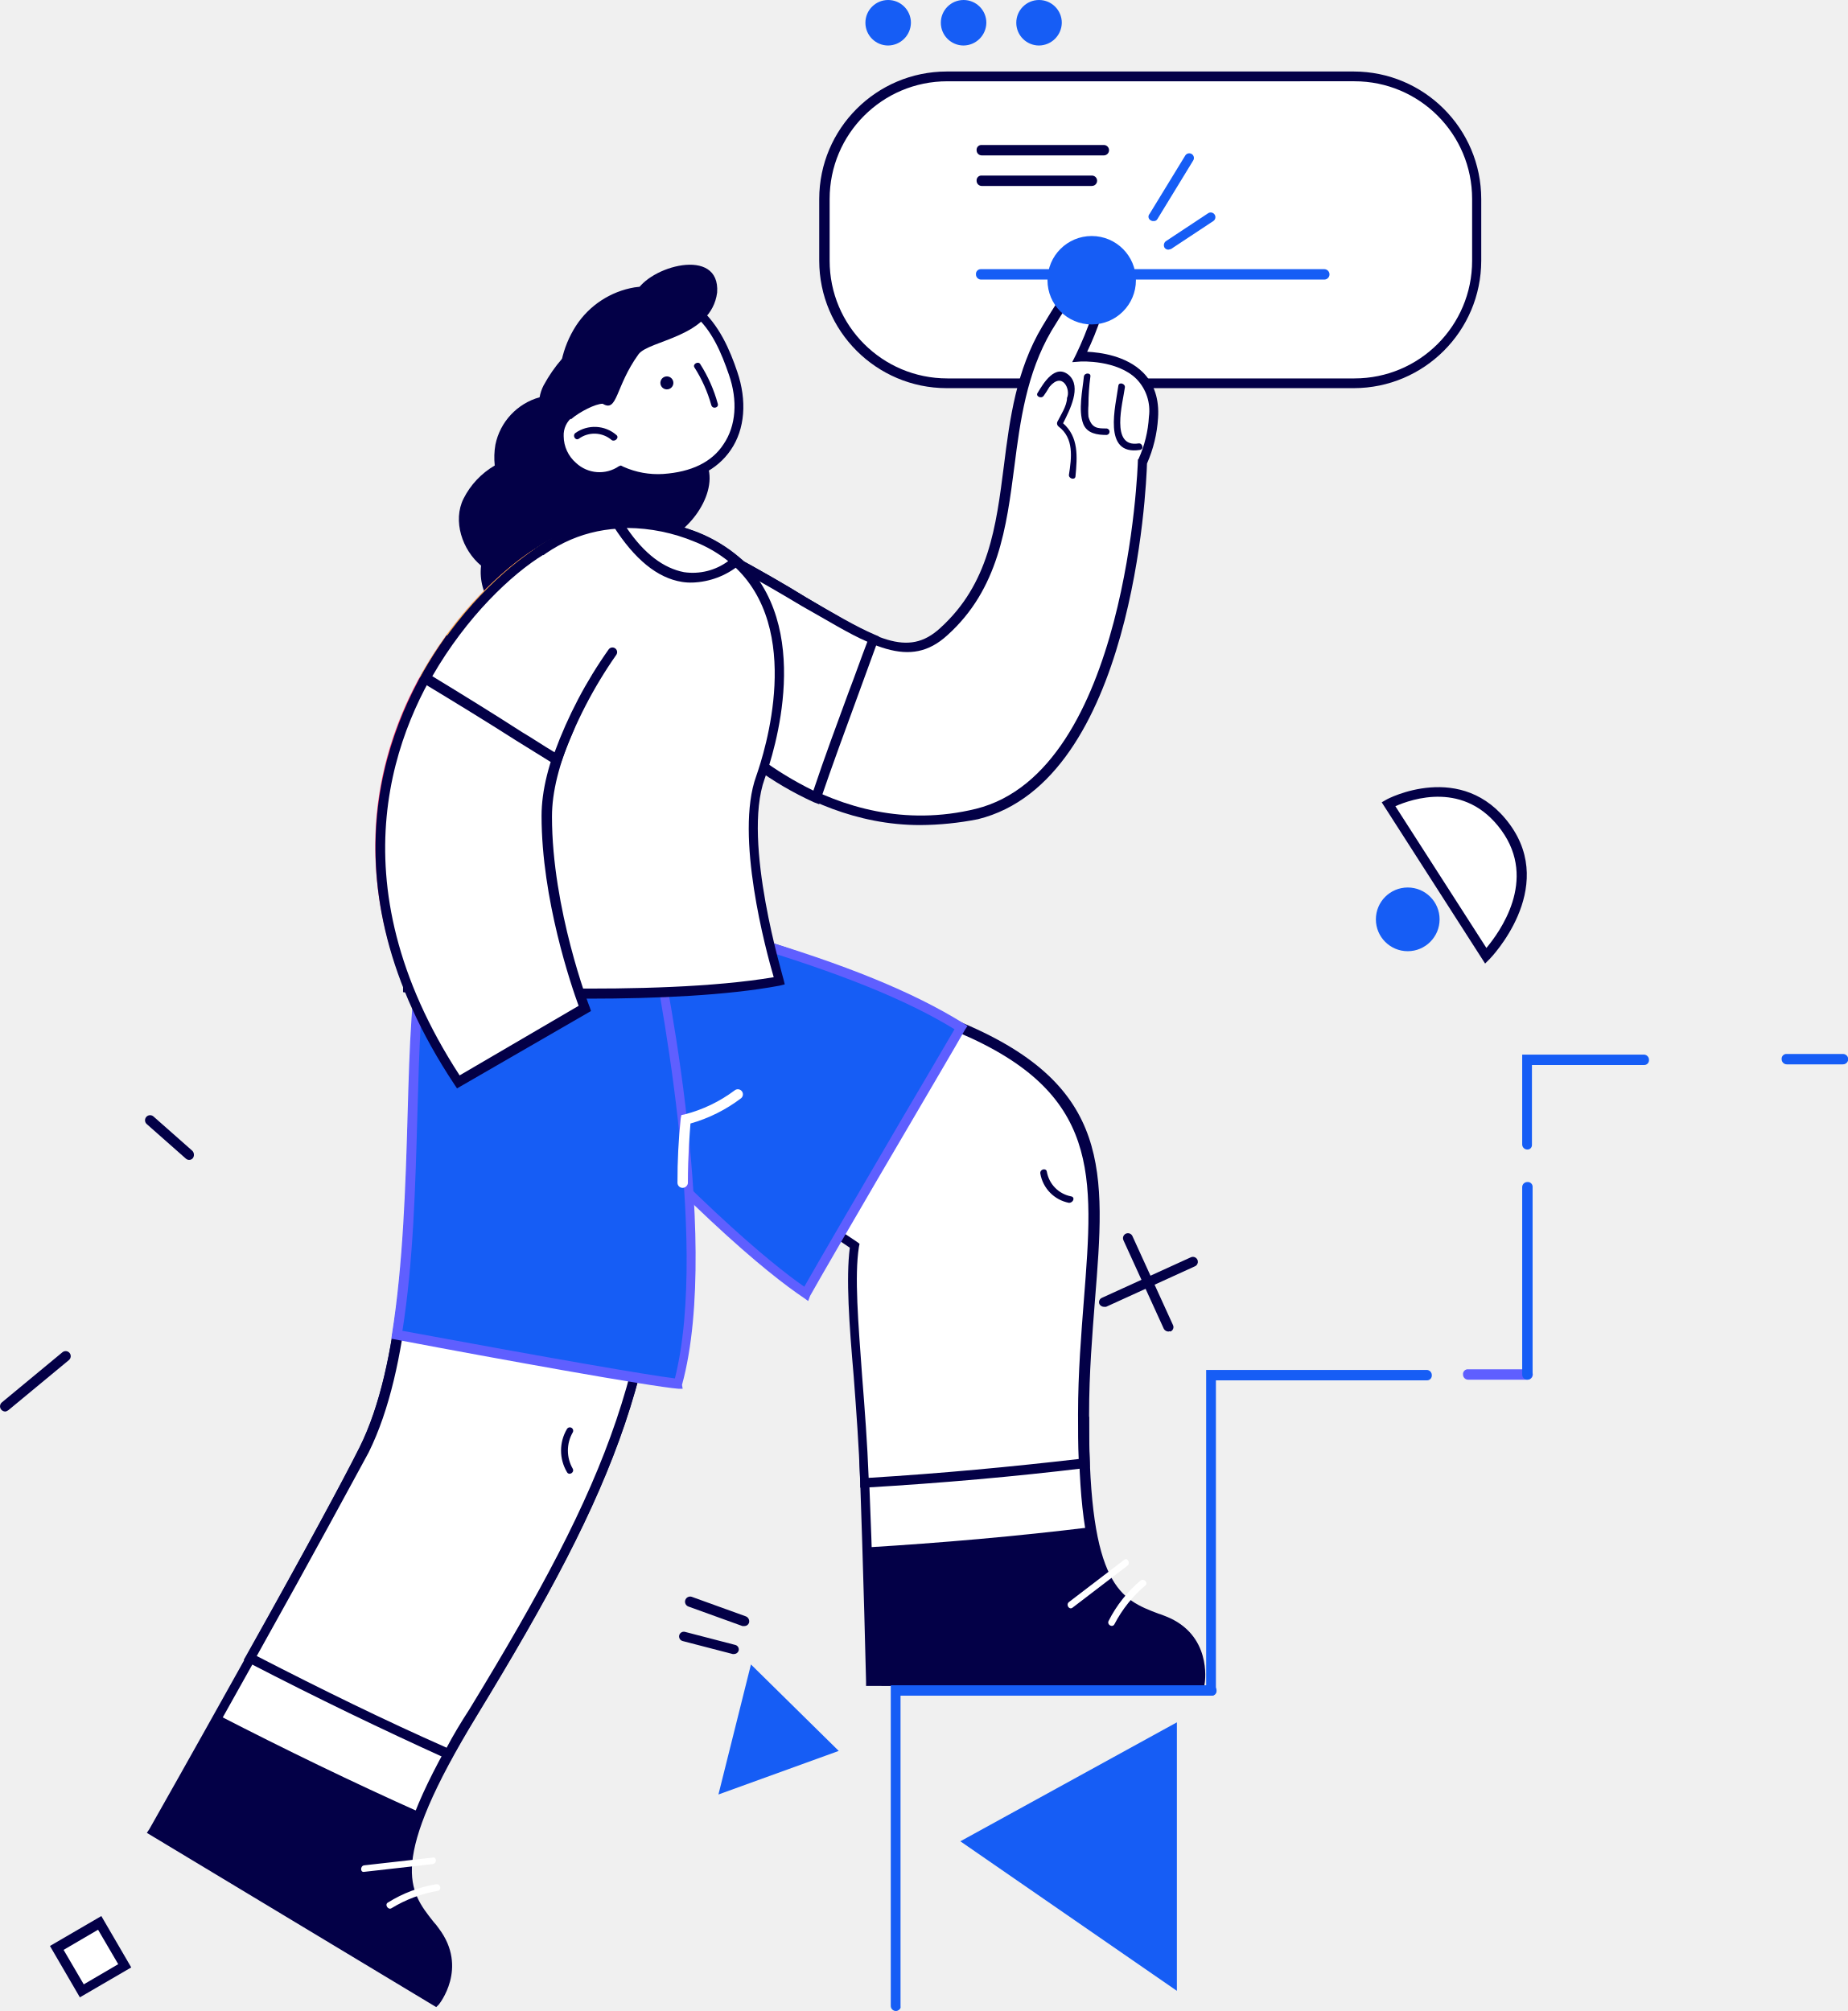
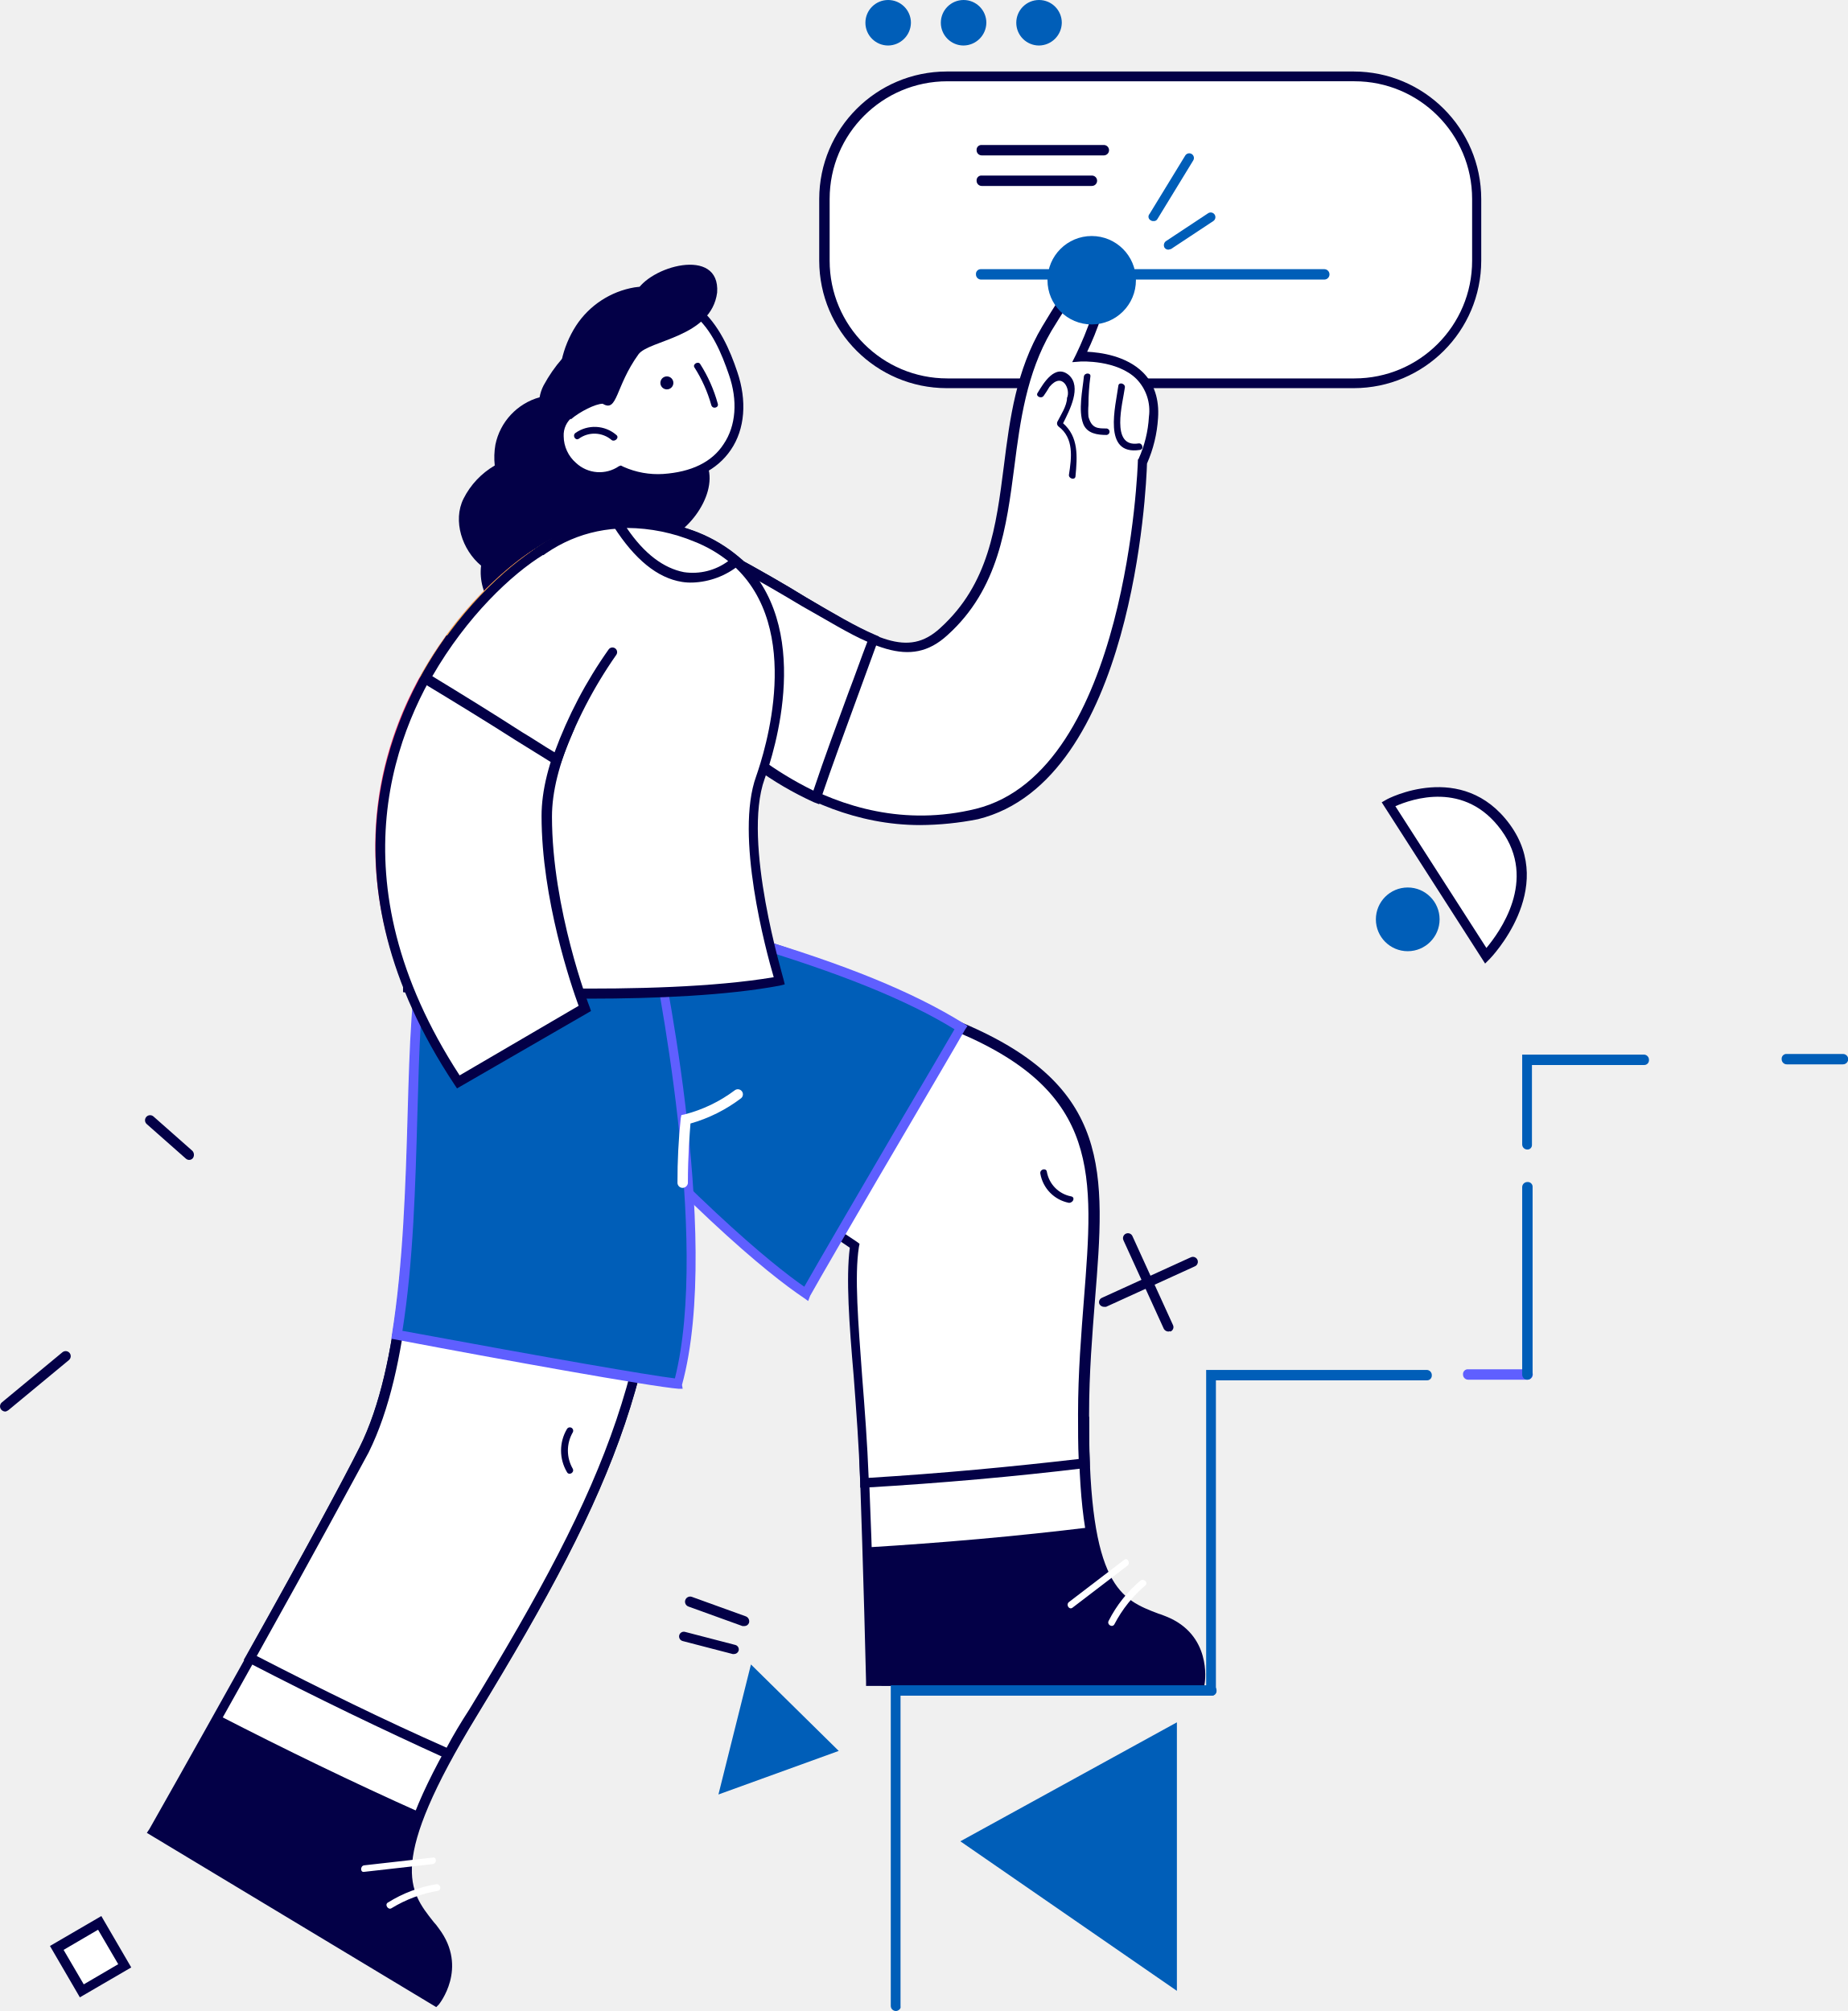
<svg xmlns="http://www.w3.org/2000/svg" width="408.827" height="444.961" viewBox="0 0 408.827 444.961">
  <g id="_96" data-name="96" transform="translate(-116.981 -102.477)">
    <path id="Path_1097" data-name="Path 1097" d="M651.255,917.233c-9.351-3.74-17.7-4.316-17.7-43.878-16.112,3.6-32.224,6.474-48.625,8.632.863,24.456,1.439,48.48,1.439,48.48l72.793.147C659.167,930.467,660.75,920.973,651.255,917.233Z" transform="translate(-276.79 -455.968)" fill="#fff" />
    <path id="Path_1098" data-name="Path 1098" d="M658.719,929.537l-74.807-.143v-1.005c0-.29-.575-24.17-1.438-48.483V878.9l1.007-.144c16.688-2.3,32.944-5.179,48.481-8.632l1.295-.288v1.295c0,36.4,7.049,39.13,15.393,42.295.576.144,1.151.432,1.583.576,10.214,4.028,8.632,14.388,8.632,14.531Zm-72.793-2.3,70.779.143a11.133,11.133,0,0,0-7.481-11.221,10.942,10.942,0,0,0-1.583-.575c-8.919-3.309-16.544-6.33-16.688-42.871-14.962,3.309-30.5,6.042-46.467,8.2C585.35,901.917,585.926,922.489,585.926,927.237Z" transform="translate(-275.334 -453.886)" fill="#030047" />
    <path id="Path_1099" data-name="Path 1099" d="M526.436,720.768c-.144-3.309-.144-6.906-.144-10.79.288-42.871,13.81-68.046-27.046-85.453-11.8-5.035-26.183-13.091-47.33-19.277-22.586-6.617-16.688-4.316-16.688-4.316l-31.649,22.874c66.464,45.316,61.572,41.863,72.218,49.056-1.726,10.646,1.583,31.505,2.3,52.365C494.067,724.077,510.323,722.782,526.436,720.768Z" transform="translate(-169.52 -294.603)" fill="#fff" />
    <path id="Path_1100" data-name="Path 1100" d="M473.887,724.465v-1.151c-.288-8.056-.863-15.825-1.439-23.45-1.007-11.653-1.726-21.723-.863-28.484-6.761-4.6-7.193-4.892-27.19-18.414l-45.748-31.218,31.793-22.874V598.3c.431-1.294.431-1.438,18.7,4.028,15.681,4.6,27.765,10.214,37.548,14.817,3.6,1.726,6.905,3.165,10.07,4.6,32.8,13.954,31.362,32.8,29.06,61.285-.576,7.481-1.295,15.968-1.295,25.176,0,3.884,0,7.481.144,10.789V720l-1.007.144c-15.537,1.87-31.505,3.309-48.625,4.316ZM402.245,621.892,445.4,651.239c20.428,13.955,20.428,13.955,27.765,18.846l.576.432-.144.719c-1.007,6.474-.144,16.688.719,28.628.576,7.337,1.151,14.818,1.439,22.442,16.4-1.007,31.505-2.445,46.467-4.172-.144-3.021-.144-6.33-.144-9.926,0-9.207.719-17.839,1.295-25.319,2.158-27.621,3.74-45.748-27.765-59.127-3.165-1.3-6.474-2.877-10.07-4.6-9.639-4.46-21.723-10.07-37.26-14.674-9.926-2.877-14.1-4.028-15.824-4.46Z" transform="translate(-166.603 -292.833)" fill="#030047" />
-     <path id="Path_1101" data-name="Path 1101" d="M464.65,683.159c1.582-2.878,27.046-46.467,34.239-58.983-10.933-6.905-26.183-13.091-47.33-19.277-22.586-6.618-16.688-4.316-16.688-4.316l-31.65,22.874C439.618,664.313,458.032,678.7,464.65,683.159Z" transform="translate(-169.308 -294.396)" fill="#165df5" />
+     <path id="Path_1101" data-name="Path 1101" d="M464.65,683.159c1.582-2.878,27.046-46.467,34.239-58.983-10.933-6.905-26.183-13.091-47.33-19.277-22.586-6.618-16.688-4.316-16.688-4.316l-31.65,22.874C439.618,664.313,458.032,678.7,464.65,683.159Z" transform="translate(-169.308 -294.396)" fill="#005EB8" />
    <path id="Path_1102" data-name="Path 1102" d="M462.585,683.177l-1.007-.719c-7.912-5.323-26.327-20.14-61.716-59.99L399,621.6l31.649-22.73V598.3c.432-1.294.432-1.438,18.7,4.028,21.435,6.33,36.541,12.516,47.618,19.421l.863.575-.576.863c-2.445,4.316-7.049,12.085-12.084,20.716-9.495,16.112-21.148,36.253-22.155,38.123Zm-60.421-61.141c34.239,38.411,52.509,53.084,59.558,57.976,2.59-4.6,12.66-21.867,21.579-37.116,4.747-8.056,9.063-15.393,11.653-19.853-10.79-6.617-25.607-12.516-46.18-18.7-9.926-2.877-14.1-4.028-15.824-4.46Z" transform="translate(-166.811 -292.833)" fill="#5f5fff" />
    <path id="Path_1103" data-name="Path 1103" d="M635.832,929.7c-16.4,2.014-32.944,3.453-49.488,4.46.576,16.544.863,29.49.863,29.49L660,963.8a12.5,12.5,0,0,0-8.056-13.381C645.039,947.686,638.565,946.679,635.832,929.7Z" transform="translate(-277.624 -489.297)" fill="#030047" />
    <path id="Path_1104" data-name="Path 1104" d="M707.669,947.105l-12.228,9.351c-.719.576,0,1.726.719,1.3l12.228-9.351C709.108,947.825,708.388,946.53,707.669,947.105Z" transform="translate(-341.978 -499.505)" fill="#fff" />
    <path id="Path_1105" data-name="Path 1105" d="M724.277,958.33a28.5,28.5,0,0,0-7.049,8.919c-.431.863.863,1.582,1.294.719a28.6,28.6,0,0,1,6.905-8.632C726,958.761,725,957.755,724.277,958.33Z" transform="translate(-354.989 -506.128)" fill="#fff" />
    <path id="Path_1106" data-name="Path 1106" d="M260.45,610.1c-5.755,21.867,1.007,80.993-13.955,111.06-8.632,17.264-46.467,84.445-46.467,84.445l62.292,37.55a12.517,12.517,0,0,0,0-15.54c-6.186-8.2-13.091-12.946,8.488-48.478,30.355-49.921,41.719-75.672,41.719-128.469,0-23.449-2.014-44.6-2.014-44.6Z" transform="translate(-49.121 -297.87)" fill="#fff" />
    <path id="Path_1107" data-name="Path 1107" d="M260.525,842.989l-64.018-38.555.576-.862c.431-.719,37.979-67.184,46.467-84.3,9.207-18.414,10.071-49.056,10.79-73.513.432-15.537.863-28.916,3.021-37.26l.144-.719h.719l51.07-4.172.144,1.007c0,.144,2.014,21.435,2.014,44.74,0,51.646-10.5,77.541-41.864,129.043-20,32.8-15.1,38.841-9.638,45.749a12.341,12.341,0,0,1,1.151,1.438c6.617,8.775,0,16.831,0,16.831Zm-61.141-39.417,60.566,36.541a11.063,11.063,0,0,0-.576-13.379,12.731,12.731,0,0,1-1.151-1.442c-6.042-7.623-11.221-14.241,9.495-48.192,31.218-51.214,41.576-76.821,41.576-127.892,0-20.284-1.582-38.986-2.014-43.446l-48.193,4.028c-2.014,8.2-2.3,21.148-2.733,36.109-.719,26.039-1.583,55.53-10.934,74.375C237.507,736.1,203.988,795.516,199.384,803.572Z" transform="translate(-47.039 -296.413)" fill="#030047" />
    <path id="Path_1108" data-name="Path 1108" d="M296.376,788.488c1.583-2.876,3.309-6.042,5.467-9.351,30.355-49.918,41.72-75.669,41.72-128.466,0-23.449-2.014-44.6-2.014-44.6l-50.064,4.172c-5.754,21.867,1.007,80.993-13.955,111.06-4.172,8.2-14.817,27.909-25.031,46.037C266.885,774.68,281.559,781.87,296.376,788.488Z" transform="translate(-80.157 -297.873)" fill="#fff" />
    <path id="Path_1109" data-name="Path 1109" d="M294.726,788.258l-.863-.429c-14.242-6.475-28.628-13.383-43.877-21.291l-1.007-.576.575-1.008c13.235-23.593,21.579-39.13,25.032-46.035,9.207-18.414,10.07-49.057,10.79-73.513.431-15.537.863-28.916,3.021-37.26l.144-.719h.719l51.07-4.172.144,1.007c0,.144,2.014,21.435,2.014,44.741,0,51.646-10.5,77.541-41.863,129.043-2.014,3.309-3.884,6.475-5.467,9.351ZM251.856,765.1c14.53,7.482,28.34,14.243,42.007,20.285,1.439-2.733,3.165-5.613,5.035-8.489,31.218-51.214,41.576-76.821,41.576-127.891,0-20.284-1.583-38.986-2.014-43.446l-48.193,4.028c-2.014,8.2-2.3,21.147-2.733,36.109-.719,26.039-1.582,55.53-10.933,74.376C273,726.686,264.8,741.935,251.856,765.1Z" transform="translate(-78.075 -296.205)" fill="#030047" />
-     <path id="Path_1110" data-name="Path 1110" d="M394.379,706.278c9.063-33.376-5.754-100.559-5.754-100.559l-50.064,4.172c-4.315,16.688-1.582,54.955-6.474,85.6C332.951,695.632,387.043,705.7,394.379,706.278Z" transform="translate(-127.234 -297.663)" fill="#165df5" />
+     <path id="Path_1110" data-name="Path 1110" d="M394.379,706.278c9.063-33.376-5.754-100.559-5.754-100.559l-50.064,4.172c-4.315,16.688-1.582,54.955-6.474,85.6C332.951,695.632,387.043,705.7,394.379,706.278Z" transform="translate(-127.234 -297.663)" fill="#005EB8" />
    <path id="Path_1111" data-name="Path 1111" d="M393.367,705.97H392.5c-5.9-.431-40.856-6.761-61.284-10.646l-2.3-.431.144-1.007c2.445-15.393,3.021-32.944,3.452-48.481s.863-28.916,3.021-37.26l.144-.719h.719l50.926-4.172.144.863c.575,2.733,14.817,67.9,5.754,100.99Zm-62-12.8h.144c32.657,6.042,54.236,9.782,60.134,10.5,7.769-30.786-4.172-90.057-5.9-98.257L337.4,609.44c-2.014,8.2-2.3,21.147-2.733,36.109C334.24,660.654,333.808,677.774,331.363,693.167Z" transform="translate(-125.358 -296.205)" fill="#5f5fff" />
    <path id="Path_1112" data-name="Path 1112" d="M258.95,1053.058c-15.105-6.761-29.923-13.955-44.741-21.578-8.056,14.531-14.53,25.753-14.53,25.753l62.291,37.546a12.511,12.511,0,0,0,0-15.535C257.511,1073.2,252.62,1068.883,258.95,1053.058Z" transform="translate(-48.915 -549.497)" fill="#030047" />
    <path id="Path_1113" data-name="Path 1113" d="M328.437,1108.585l-15.249,1.724c-.863.147-.863,1.585,0,1.442l15.249-1.728C329.3,1109.88,329.3,1108.442,328.437,1108.585Z" transform="translate(-115.671 -595.098)" fill="#fff" />
    <path id="Path_1114" data-name="Path 1114" d="M337.284,1123.024a29.113,29.113,0,0,0-10.646,4.028c-.863.433,0,1.728.719,1.3a29.1,29.1,0,0,1,10.358-3.885C338.578,1124.176,338.146,1122.881,337.284,1123.024Z" transform="translate(-123.796 -603.638)" fill="#fff" />
    <path id="Path_1115" data-name="Path 1115" d="M485.02,714.34a1.135,1.135,0,0,1-1.151-1.151,133.579,133.579,0,0,1,.719-14.242l.144-.719.719-.144a31.556,31.556,0,0,0,11.077-5.323,1.124,1.124,0,0,1,1.439,1.726,33.629,33.629,0,0,1-11.221,5.611c-.144,1.87-.575,6.905-.575,13.235A1.221,1.221,0,0,1,485.02,714.34Z" transform="translate(-217.011 -349.029)" fill="#fff" />
    <path id="Path_1116" data-name="Path 1116" d="M687.118,741.8a6.743,6.743,0,0,1-5.323-5.467c-.144-.863-1.582-.575-1.438.432a7.964,7.964,0,0,0,6.33,6.474C687.694,743.239,688.126,741.944,687.118,741.8Z" transform="translate(-333.226 -374.618)" fill="#030047" />
    <path id="Path_1117" data-name="Path 1117" d="M423.421,876.683a.741.741,0,1,0-1.3-.719,9.353,9.353,0,0,0,0,9.495c.432.863,1.726.144,1.3-.719A8.056,8.056,0,0,1,423.421,876.683Z" transform="translate(-179.725 -457.28)" fill="#030047" />
-     <path id="Path_1118" data-name="Path 1118" d="M600.529,1087.353a1.132,1.132,0,0,1-1.151-1.148V1015.28H670.3a1.136,1.136,0,0,1,1.151,1.152,1.06,1.06,0,0,1-1.151,1.152H601.536v68.764C601.68,1086.777,601.1,1087.353,600.529,1087.353Z" transform="translate(-285.333 -539.915)" fill="#165df5" />
-     <path id="Path_1119" data-name="Path 1119" d="M771.327,916.56a1.136,1.136,0,0,1-1.151-1.152V844.484h48.769a1.135,1.135,0,0,1,1.151,1.151,1.059,1.059,0,0,1-1.151,1.151H772.334v68.765C772.478,915.984,772.046,916.56,771.327,916.56Z" transform="translate(-386.359 -438.891)" fill="#165df5" />
+     <path id="Path_1118" data-name="Path 1118" d="M600.529,1087.353a1.132,1.132,0,0,1-1.151-1.148V1015.28H670.3a1.136,1.136,0,0,1,1.151,1.152,1.06,1.06,0,0,1-1.151,1.152H601.536v68.764C601.68,1086.777,601.1,1087.353,600.529,1087.353Z" transform="translate(-285.333 -539.915)" fill="#005EB8" />
+     <path id="Path_1119" data-name="Path 1119" d="M771.327,916.56a1.136,1.136,0,0,1-1.151-1.152V844.484h48.769a1.135,1.135,0,0,1,1.151,1.151,1.059,1.059,0,0,1-1.151,1.151H772.334v68.765C772.478,915.984,772.046,916.56,771.327,916.56Z" transform="translate(-386.359 -438.891)" fill="#005EB8" />
    <path id="Path_1120" data-name="Path 1120" d="M923.521,846.435H910.43a1.134,1.134,0,0,1-1.151-1.151,1.059,1.059,0,0,1,1.151-1.151h13.091a1.151,1.151,0,1,1,0,2.3Z" transform="translate(-468.637 -438.683)" fill="#5f5fff" />
-     <path id="Path_1121" data-name="Path 1121" d="M942.475,786.443a1.135,1.135,0,0,1-1.151-1.151V743.86a1.135,1.135,0,0,1,1.151-1.151,1.058,1.058,0,0,1,1.151,1.151v41.432C943.482,786.011,943.05,786.443,942.475,786.443Z" transform="translate(-487.591 -378.692)" fill="#165df5" />
-     <path id="Path_1122" data-name="Path 1122" d="M942.475,694.692a1.135,1.135,0,0,1-1.151-1.151V673.688h26.9a1.132,1.132,0,0,1,1.148,1.151,1.057,1.057,0,0,1-1.148,1.151H943.482v17.695A.983.983,0,0,1,942.475,694.692Z" transform="translate(-487.591 -337.866)" fill="#165df5" />
-     <path id="Path_1123" data-name="Path 1123" d="M1095.362,675.638h-12.374a1.135,1.135,0,0,1-1.148-1.151,1.057,1.057,0,0,1,1.148-1.151h12.374a1.151,1.151,0,1,1,0,2.3Z" transform="translate(-570.706 -337.658)" fill="#165df5" />
+     <path id="Path_1121" data-name="Path 1121" d="M942.475,786.443a1.135,1.135,0,0,1-1.151-1.151V743.86a1.135,1.135,0,0,1,1.151-1.151,1.058,1.058,0,0,1,1.151,1.151v41.432C943.482,786.011,943.05,786.443,942.475,786.443Z" transform="translate(-487.591 -378.692)" fill="#005EB8" />
+     <path id="Path_1122" data-name="Path 1122" d="M942.475,694.692a1.135,1.135,0,0,1-1.151-1.151V673.688h26.9a1.132,1.132,0,0,1,1.148,1.151,1.057,1.057,0,0,1-1.148,1.151H943.482v17.695A.983.983,0,0,1,942.475,694.692Z" transform="translate(-487.591 -337.866)" fill="#005EB8" />
+     <path id="Path_1123" data-name="Path 1123" d="M1095.362,675.638h-12.374a1.135,1.135,0,0,1-1.148-1.151,1.057,1.057,0,0,1,1.148-1.151h12.374a1.151,1.151,0,1,1,0,2.3Z" transform="translate(-570.706 -337.658)" fill="#005EB8" />
    <path id="Path_1124" data-name="Path 1124" d="M868.77,534.325l21.579,33.52s14.386-14.674,4.316-28.341S868.77,534.325,868.77,534.325Z" transform="translate(-444.676 -253.894)" fill="#fff" />
    <path id="Path_1125" data-name="Path 1125" d="M888.124,567.858,865.25,532.181l1.007-.576c.144-.144,16.831-8.919,27.333,5.467s-4.316,29.635-4.46,29.779Zm-19.853-34.814,20.14,31.361c2.877-3.452,11.365-14.961,3.309-26.039S871.868,531.462,868.271,533.044Z" transform="translate(-442.594 -252.181)" fill="#030047" />
-     <path id="Path_1126" data-name="Path 1126" d="M870.59,597.372a6.042,6.042,0,1,0-6.042-6.042A6.042,6.042,0,0,0,870.59,597.372Z" transform="translate(-442.179 -285.578)" fill="#165df5" />
-     <path id="Path_1127" data-name="Path 1127" d="M869.137,597.272a7.049,7.049,0,1,1,7.049-7.049A7.06,7.06,0,0,1,869.137,597.272Zm0-12.084a4.891,4.891,0,1,0,4.891,4.891A4.851,4.851,0,0,0,869.137,585.188Z" transform="translate(-440.724 -284.328)" fill="#165df5" />
+     <path id="Path_1126" data-name="Path 1126" d="M870.59,597.372a6.042,6.042,0,1,0-6.042-6.042A6.042,6.042,0,0,0,870.59,597.372Z" transform="translate(-442.179 -285.578)" fill="#005EB8" />
+     <path id="Path_1127" data-name="Path 1127" d="M869.137,597.272a7.049,7.049,0,1,1,7.049-7.049A7.06,7.06,0,0,1,869.137,597.272Zm0-12.084a4.891,4.891,0,1,0,4.891,4.891A4.851,4.851,0,0,0,869.137,585.188Z" transform="translate(-440.724 -284.328)" fill="#005EB8" />
    <path id="Path_1128" data-name="Path 1128" d="M735.211,792.288a1.21,1.21,0,0,1-1.007-.576l-8.919-19.565a1.1,1.1,0,1,1,2.014-.863l8.919,19.565a1.051,1.051,0,0,1-.576,1.439C735.5,792.144,735.355,792.288,735.211,792.288Z" transform="translate(-359.739 -395.186)" fill="#030047" />
    <path id="Path_1129" data-name="Path 1129" d="M713.257,794.318a1.211,1.211,0,0,1-1.007-.576,1.051,1.051,0,0,1,.576-1.438l19.565-8.919a1.1,1.1,0,1,1,.863,2.014l-19.565,8.919Z" transform="translate(-352.029 -402.684)" fill="#030047" />
-     <path id="Path_1130" data-name="Path 1130" d="M516.111,1008.94l-6.186,25.029,23.018-8.489Z" transform="translate(-232.423 -536.165)" fill="#165df5" />
-     <path id="Path_1131" data-name="Path 1131" d="M506.051,1032.781l7.193-28.771,19.421,19.131Zm8.344-24.6-5.323,21.149,19.565-7.194Z" transform="translate(-230.131 -533.249)" fill="#165df5" />
+     <path id="Path_1130" data-name="Path 1130" d="M516.111,1008.94l-6.186,25.029,23.018-8.489Z" transform="translate(-232.423 -536.165)" fill="#005EB8" />
+     <path id="Path_1131" data-name="Path 1131" d="M506.051,1032.781l7.193-28.771,19.421,19.131Zm8.344-24.6-5.323,21.149,19.565-7.194Z" transform="translate(-230.131 -533.249)" fill="#005EB8" />
    <path id="Path_1132" data-name="Path 1132" d="M205.355,716.484a1.1,1.1,0,0,1-.719-.287L196,708.571a1.124,1.124,0,0,1,1.439-1.727l8.632,7.625a1.29,1.29,0,0,1,.144,1.583A1.026,1.026,0,0,1,205.355,716.484Z" transform="translate(-46.537 -357.36)" fill="#030047" />
    <path id="Path_1133" data-name="Path 1133" d="M118.105,847.682a1.245,1.245,0,0,1-.863-.432,1.139,1.139,0,0,1,.144-1.583l13.379-11.077a1.124,1.124,0,1,1,1.439,1.726l-13.379,11.077C118.537,847.538,118.393,847.682,118.105,847.682Z" transform="translate(0 -432.885)" fill="#030047" />
    <path id="Path_1134" data-name="Path 1134" d="M501.129,973.8H500.7l-11.94-4.316a1.137,1.137,0,1,1,.719-2.158l11.941,4.316a1.187,1.187,0,0,1,.719,1.438A1.081,1.081,0,0,1,501.129,973.8Z" transform="translate(-219.455 -511.53)" fill="#030047" />
    <path id="Path_1135" data-name="Path 1135" d="M496.949,991.235h-.288l-11.077-2.877a1.048,1.048,0,1,1,.576-2.014l11.077,2.878a1.029,1.029,0,0,1,.719,1.294A1.082,1.082,0,0,1,496.949,991.235Z" transform="translate(-217.578 -522.778)" fill="#030047" />
-     <path id="Path_1136" data-name="Path 1136" d="M641.986,1064.313l44.741-24.743v55.676Z" transform="translate(-310.536 -554.282)" fill="#165df5" />
-     <path id="Path_1137" data-name="Path 1137" d="M684.961,1094.764l-47.906-33.089,47.906-26.324Zm-43.878-32.942,41.576,28.771V1038.8Z" transform="translate(-307.619 -551.786)" fill="#165df5" />
+     <path id="Path_1136" data-name="Path 1136" d="M641.986,1064.313l44.741-24.743v55.676Z" transform="translate(-310.536 -554.282)" fill="#005EB8" />
+     <path id="Path_1137" data-name="Path 1137" d="M684.961,1094.764l-47.906-33.089,47.906-26.324Zm-43.878-32.942,41.576,28.771V1038.8Z" transform="translate(-307.619 -551.786)" fill="#005EB8" />
    <path id="Path_1138" data-name="Path 1138" d="M157.107,1144.26l-9.468,5.466,5.467,9.469,9.468-5.466Z" transform="translate(-18.134 -616.206)" fill="#fff" />
    <path id="Path_1139" data-name="Path 1139" d="M150.652,1158.273l-6.618-11.365,11.365-6.618,6.617,11.365Zm-3.6-10.5,4.46,7.627,7.624-4.461-4.46-7.627Z" transform="translate(-16.001 -613.858)" fill="#030047" />
    <path id="Path_1140" data-name="Path 1140" d="M680.348,211.724H590.292a27.168,27.168,0,0,1-27.189-27.19V170.868a27.168,27.168,0,0,1,27.189-27.19h90.057a27.168,27.168,0,0,1,27.19,27.19v13.667A27.26,27.26,0,0,1,680.348,211.724Z" transform="translate(-263.876 -24.37)" fill="#fff" />
    <path id="Path_1141" data-name="Path 1141" d="M678.893,211.275H588.836a28.243,28.243,0,0,1-28.2-28.2V169.411a28.243,28.243,0,0,1,28.2-28.2h90.057a28.242,28.242,0,0,1,28.2,28.2v13.667A28.242,28.242,0,0,1,678.893,211.275Zm-89.913-67.9a26.032,26.032,0,0,0-26.039,26.039v13.667a26.032,26.032,0,0,0,26.039,26.039h90.057a26.032,26.032,0,0,0,26.039-26.039V169.411a26.032,26.032,0,0,0-26.039-26.039Z" transform="translate(-262.42 -22.913)" fill="#030047" />
    <path id="Path_1142" data-name="Path 1142" d="M671.324,199.863H647.011a1.135,1.135,0,0,1-1.151-1.151,1.059,1.059,0,0,1,1.151-1.151h24.312a1.151,1.151,0,1,1,0,2.3Z" transform="translate(-312.827 -56.241)" fill="#030047" />
    <path id="Path_1143" data-name="Path 1143" d="M674.057,183.314H647.011a1.135,1.135,0,0,1-1.151-1.151,1.059,1.059,0,0,1,1.151-1.151h27.046a1.151,1.151,0,0,1,0,2.3Z" transform="translate(-312.827 -46.453)" fill="#030047" />
-     <path id="Path_1144" data-name="Path 1144" d="M592.346,113.067a3.884,3.884,0,1,0-3.884-3.884A3.884,3.884,0,0,0,592.346,113.067Z" transform="translate(-278.877 -1.669)" fill="#165df5" />
-     <path id="Path_1145" data-name="Path 1145" d="M590.676,112.547a5.035,5.035,0,1,1,5.035-5.035A5.1,5.1,0,0,1,590.676,112.547Zm0-7.912a2.877,2.877,0,1,0,2.877,2.877A2.885,2.885,0,0,0,590.676,104.635Z" transform="translate(-277.208 0)" fill="#165df5" />
-     <path id="Path_1146" data-name="Path 1146" d="M633.194,113.067a3.884,3.884,0,1,0-3.884-3.884A3.884,3.884,0,0,0,633.194,113.067Z" transform="translate(-303.038 -1.669)" fill="#165df5" />
-     <path id="Path_1147" data-name="Path 1147" d="M631.526,112.547a5.035,5.035,0,1,1,5.035-5.035A5.1,5.1,0,0,1,631.526,112.547Zm0-7.912a2.877,2.877,0,1,0,2.877,2.877A2.886,2.886,0,0,0,631.526,104.635Z" transform="translate(-301.371 0)" fill="#165df5" />
-     <path id="Path_1148" data-name="Path 1148" d="M674.052,113.067a3.884,3.884,0,1,0-3.884-3.884A3.884,3.884,0,0,0,674.052,113.067Z" transform="translate(-327.205 -1.669)" fill="#165df5" />
-     <path id="Path_1149" data-name="Path 1149" d="M672.381,112.547a5.035,5.035,0,1,1,5.035-5.035A5.1,5.1,0,0,1,672.381,112.547Zm0-7.912a2.877,2.877,0,1,0,2.877,2.877A2.885,2.885,0,0,0,672.381,104.635Z" transform="translate(-325.536 0)" fill="#165df5" />
+     <path id="Path_1144" data-name="Path 1144" d="M592.346,113.067a3.884,3.884,0,1,0-3.884-3.884A3.884,3.884,0,0,0,592.346,113.067Z" transform="translate(-278.877 -1.669)" fill="#005EB8" />
+     <path id="Path_1145" data-name="Path 1145" d="M590.676,112.547a5.035,5.035,0,1,1,5.035-5.035A5.1,5.1,0,0,1,590.676,112.547Zm0-7.912a2.877,2.877,0,1,0,2.877,2.877A2.885,2.885,0,0,0,590.676,104.635Z" transform="translate(-277.208 0)" fill="#005EB8" />
+     <path id="Path_1146" data-name="Path 1146" d="M633.194,113.067a3.884,3.884,0,1,0-3.884-3.884A3.884,3.884,0,0,0,633.194,113.067Z" transform="translate(-303.038 -1.669)" fill="#005EB8" />
+     <path id="Path_1147" data-name="Path 1147" d="M631.526,112.547a5.035,5.035,0,1,1,5.035-5.035A5.1,5.1,0,0,1,631.526,112.547Zm0-7.912a2.877,2.877,0,1,0,2.877,2.877A2.886,2.886,0,0,0,631.526,104.635Z" transform="translate(-301.371 0)" fill="#005EB8" />
+     <path id="Path_1148" data-name="Path 1148" d="M674.052,113.067a3.884,3.884,0,1,0-3.884-3.884A3.884,3.884,0,0,0,674.052,113.067Z" transform="translate(-327.205 -1.669)" fill="#005EB8" />
+     <path id="Path_1149" data-name="Path 1149" d="M672.381,112.547a5.035,5.035,0,1,1,5.035-5.035A5.1,5.1,0,0,1,672.381,112.547Zm0-7.912a2.877,2.877,0,1,0,2.877,2.877A2.885,2.885,0,0,0,672.381,104.635Z" transform="translate(-325.536 0)" fill="#005EB8" />
    <path id="Path_1150" data-name="Path 1150" d="M505.251,314.456c26.9,14.53,37.116,25.176,47.186,15.969,19.421-17.7,9.783-45.316,22.73-67.039,6.33-10.646,9.926-14.242,11.8-10.5s-4.46,16.544-4.46,16.544,17.263-1.007,16.256,13.379a30.1,30.1,0,0,1-2.446,9.783S594.3,361.93,559.63,370.562s-59.558-21.148-59.558-21.148Z" transform="translate(-226.595 -88.116)" fill="#fff" />
    <path id="Path_1151" data-name="Path 1151" d="M545.444,371.684c-28.2,0-47.762-22.874-47.906-23.162l-.288-.431,5.467-36.828,1.295.719c6.33,3.453,11.653,6.474,16.257,9.351,15.393,9.207,22.442,13.379,29.635,6.762,10.789-9.783,12.372-22.442,14.1-35.965,1.295-10.358,2.733-21.148,8.488-30.786,5.467-9.207,8.344-12.516,10.933-12.372,1.151,0,2.014.719,2.733,2.014,1.726,3.453-1.87,12.084-3.74,15.969,2.877.144,8.631.863,12.372,4.6,2.446,2.446,3.6,5.9,3.309,10.07a29.382,29.382,0,0,1-2.446,10.07c-.144,5.179-3.021,70.2-37.4,78.692A67.791,67.791,0,0,1,545.444,371.684Zm-45.891-24.169c3.021,3.309,26.614,28.341,58.263,20.572,33.52-8.344,35.821-76.246,35.821-76.965v-.288l.144-.144a26.205,26.205,0,0,0,2.3-9.351A10.053,10.053,0,0,0,593.35,273c-4.316-4.315-12.372-3.884-12.372-3.884l-1.87.144.863-1.726c2.3-4.747,5.61-13.235,4.46-15.681-.144-.432-.432-.863-.863-.863-1.007,0-3.453,2.014-9.063,11.365-5.467,9.351-6.905,19.853-8.2,30.067-1.726,13.235-3.453,27.046-14.818,37.26-8.344,7.624-16.831,2.589-32.225-6.474-4.315-2.59-9.207-5.467-14.817-8.488Z" transform="translate(-224.926 -86.648)" fill="#030047" />
    <path id="Path_1152" data-name="Path 1152" d="M536.756,423.235c-7.337-3.021-16.976-9.783-31.505-17.551l-5.179,34.958A75.375,75.375,0,0,0,524.1,458.337C528.125,446.54,532.584,434.887,536.756,423.235Z" transform="translate(-226.595 -179.344)" fill="#fff" />
    <path id="Path_1153" data-name="Path 1153" d="M523.145,457.281l-1.151-.432a73.732,73.732,0,0,1-24.456-17.983l-.288-.431,5.467-36.972,1.295.719c6.33,3.453,11.509,6.474,16.256,9.351,6.186,3.6,11.077,6.474,15.105,8.2l1.007.432-.288,1.007c-1.439,4.028-3.021,8.2-4.46,12.228-2.733,7.481-5.611,15.249-8.2,22.874Zm-23.593-19.565a76.139,76.139,0,0,0,22.3,16.544c2.446-7.337,5.179-14.674,7.768-21.723,1.439-3.74,2.734-7.481,4.172-11.221-4.028-1.726-8.631-4.6-14.53-7.912-4.316-2.59-9.207-5.467-14.818-8.488Z" transform="translate(-224.926 -176.848)" fill="#030047" />
    <path id="Path_1154" data-name="Path 1154" d="M684.367,315.159c1.439-2.877,4.172-8.056,1.295-10.646-3.021-2.589-5.611,1.726-6.905,3.885-.576.719.719,1.438,1.294.719.432-.576.863-1.295,1.3-2.014,2.877-3.453,4.747.576,3.884,2.446,0,1.726-1.438,3.884-2.158,5.323a.89.89,0,0,0,.288,1.007c3.453,2.59,2.877,6.905,2.3,10.646-.144.863,1.295,1.295,1.438.431C687.532,322.5,687.819,318.181,684.367,315.159Z" transform="translate(-332.2 -119.028)" fill="#030047" />
    <path id="Path_1155" data-name="Path 1155" d="M708.012,316.951c-2.014,0-3.309,0-4.028-2.589a15.5,15.5,0,0,1,0-2.59,46.821,46.821,0,0,1,.431-6.33c.144-.863-1.295-.863-1.439,0-.288,3.021-1.294,7.481-.144,10.5.863,2.158,3.165,2.446,5.179,2.446A.723.723,0,0,0,708.012,316.951Z" transform="translate(-346.207 -119.67)" fill="#030047" />
    <path id="Path_1156" data-name="Path 1156" d="M725.64,323.436c-6.33,1.007-3.453-9.063-3.021-12.372.144-.863-1.295-1.295-1.439-.431-.575,4.46-3.6,15.537,4.748,14.242C726.935,324.731,726.5,323.292,725.64,323.436Z" transform="translate(-356.785 -122.844)" fill="#030047" />
-     <path id="Path_1157" data-name="Path 1157" d="M694.031,249.877a9.783,9.783,0,1,0-9.783-9.783A9.783,9.783,0,0,0,694.031,249.877Z" transform="translate(-335.533 -75.613)" fill="#165df5" />
-     <path id="Path_1158" data-name="Path 1158" d="M722.619,250.573H646.661a1.135,1.135,0,0,1-1.151-1.151,1.059,1.059,0,0,1,1.151-1.151h75.958a1.151,1.151,0,0,1,0,2.3Z" transform="translate(-312.62 -86.236)" fill="#165df5" />
-     <path id="Path_1159" data-name="Path 1159" d="M740.035,200.391a.866.866,0,0,1-.576-.144.9.9,0,0,1-.288-1.439l7.912-12.947a1.037,1.037,0,0,1,1.726,1.151L740.9,199.959A.87.87,0,0,1,740.035,200.391Z" transform="translate(-367.872 -49.002)" fill="#165df5" />
-     <path id="Path_1160" data-name="Path 1160" d="M748.287,225.823a1.025,1.025,0,0,1-.863-.432,1.116,1.116,0,0,1,.287-1.439l9.351-6.186a1.037,1.037,0,0,1,1.151,1.726l-9.351,6.186C748.718,225.679,748.43,225.823,748.287,225.823Z" transform="translate(-372.812 -68.104)" fill="#165df5" />
+     <path id="Path_1157" data-name="Path 1157" d="M694.031,249.877a9.783,9.783,0,1,0-9.783-9.783A9.783,9.783,0,0,0,694.031,249.877Z" transform="translate(-335.533 -75.613)" fill="#005EB8" />
+     <path id="Path_1158" data-name="Path 1158" d="M722.619,250.573H646.661a1.135,1.135,0,0,1-1.151-1.151,1.059,1.059,0,0,1,1.151-1.151h75.958a1.151,1.151,0,0,1,0,2.3Z" transform="translate(-312.62 -86.236)" fill="#005EB8" />
+     <path id="Path_1159" data-name="Path 1159" d="M740.035,200.391a.866.866,0,0,1-.576-.144.9.9,0,0,1-.288-1.439l7.912-12.947a1.037,1.037,0,0,1,1.726,1.151L740.9,199.959A.87.87,0,0,1,740.035,200.391Z" transform="translate(-367.872 -49.002)" fill="#005EB8" />
+     <path id="Path_1160" data-name="Path 1160" d="M748.287,225.823a1.025,1.025,0,0,1-.863-.432,1.116,1.116,0,0,1,.287-1.439l9.351-6.186a1.037,1.037,0,0,1,1.151,1.726l-9.351,6.186C748.718,225.679,748.43,225.823,748.287,225.823Z" transform="translate(-372.812 -68.104)" fill="#005EB8" />
    <path id="Path_1161" data-name="Path 1161" d="M384.21,291a9.138,9.138,0,0,0-.863,2.59,13.759,13.759,0,0,0-9.783,10.5,16.609,16.609,0,0,0-.144,4.6,17.647,17.647,0,0,0-6.905,7.337c-2.446,4.891-.288,11.365,3.884,14.817a12.283,12.283,0,0,0,2.446,8.919,10.808,10.808,0,0,0,2.733,2.446,9.13,9.13,0,0,0,6.617,4.172c7.625,1.439,16.112-4.46,21.148-9.638a31.535,31.535,0,0,0,6.617-10.646,8.559,8.559,0,0,0,3.74-2.3c6.33-4.46,10.79-14.386,3.453-19.133a6.272,6.272,0,0,0-3.021-3.6q-2.59-2.158-4.747-1.726a11.645,11.645,0,0,0,4.891-3.021,54.936,54.936,0,0,0,2.158-9.639,6.143,6.143,0,0,1,3.165-4.891C412.119,275.172,393.993,273.014,384.21,291Z" transform="translate(-146.988 -103.213)" fill="#030047" />
    <path id="Path_1162" data-name="Path 1162" d="M419.065,486.273c-28.628,5.322-80.993,1.438-80.993,1.438s.144-32.369,8.056-63.155c7.193-27.909,22.011-38.555,36.972-39.418a40.5,40.5,0,0,1,17.407,3.021,27.461,27.461,0,0,1,8.775,5.323c13.955,12.372,9.926,35.678,5.467,47.906C409.715,455.631,419.065,486.273,419.065,486.273Z" transform="translate(-130.773 -167.143)" fill="#ffcc3e" />
    <path id="Path_1163" data-name="Path 1163" d="M474.834,393.483c-6.186,4.891-16.4,7.193-26.183-8.344a40.5,40.5,0,0,1,17.407,3.021A28.076,28.076,0,0,1,474.834,393.483Z" transform="translate(-196.18 -167.143)" fill="#ff3e6c" />
    <path id="Path_1164" data-name="Path 1164" d="M521.673,471.742h-.288a1.029,1.029,0,0,1-.719-1.294c0-.144,4.172-16.544-1.438-26.9a1.062,1.062,0,1,1,1.87-1.007c6.042,11.077,1.87,27.765,1.582,28.484C522.68,471.455,522.248,471.742,521.673,471.742Z" transform="translate(-237.84 -200.803)" fill="#5f5fff" />
    <path id="Path_1165" data-name="Path 1165" d="M355.54,399.7c-17.839,11.077-58.407,56.825-18.126,117.534l27.909-16.256s-8.344-21.579-8.344-42.439c0-16.544,14.386-36.109,14.386-36.109Z" transform="translate(-120.187 -175.805)" fill="#ff3e6c" />
    <path id="Path_1166" data-name="Path 1166" d="M373.471,446.024c4.028-12.516,12.228-23.737,12.228-23.737L369.875,399.7c-7.049,4.46-17.695,14.242-25.464,28.341C354.194,433.8,363.832,439.982,373.471,446.024Z" transform="translate(-134.523 -175.805)" fill="#ffcc3e" />
    <path id="Path_1167" data-name="Path 1167" d="M417.893,488.4a.528.528,0,0,1-.431-.144,1.178,1.178,0,0,1-.576-1.439l4.46-9.495a1.1,1.1,0,1,1,2.014.863l-4.46,9.495A1.081,1.081,0,0,1,417.893,488.4Z" transform="translate(-177.36 -221.348)" fill="#5f5fff" />
    <path id="Path_1168" data-name="Path 1168" d="M420.221,487.334c-28.628,5.323-82.144,1.439-82.144,1.439s1.295-32.369,9.351-63.155c7.193-27.909,22.011-38.554,36.972-39.417a40.5,40.5,0,0,1,17.407,3.021,27.454,27.454,0,0,1,8.775,5.323c13.955,12.372,9.926,35.533,5.467,47.905C410.87,456.692,420.221,487.334,420.221,487.334Z" transform="translate(-130.776 -167.771)" fill="#fff" />
    <path id="Path_1169" data-name="Path 1169" d="M376.4,489.6c-21.147,0-39.849-1.295-40.137-1.295l-1.007-.144v-1.007c0-.288,1.295-32.944,9.351-63.442,8.776-33.664,27.621-39.705,37.979-40.281a44,44,0,0,1,17.839,3.021,33.044,33.044,0,0,1,9.063,5.467c16.976,15.105,7.769,43.446,5.755,49.056-5.035,13.955,4.172,44.021,4.172,44.309l.288,1.151-1.151.288C407.045,488.884,391.221,489.6,376.4,489.6Zm-38.842-3.453c7.481.432,53.372,3.165,79.7-1.295-1.726-5.9-8.632-31.362-3.885-44.453,1.87-5.322,10.646-32.656-5.179-46.755a26.339,26.339,0,0,0-8.488-5.179,37.188,37.188,0,0,0-16.831-2.877c-16.976,1.007-29.779,14.674-36.109,38.7C339.719,451.481,337.848,480.253,337.561,486.151Z" transform="translate(-129.109 -166.156)" fill="#030047" />
    <path id="Path_1170" data-name="Path 1170" d="M477.653,394.192c-6.186,4.891-16.4,7.193-26.183-8.344a40.5,40.5,0,0,1,17.407,3.021A31.058,31.058,0,0,1,477.653,394.192Z" transform="translate(-197.847 -167.563)" fill="#fff" />
    <path id="Path_1171" data-name="Path 1171" d="M465.3,397.533a12.379,12.379,0,0,1-2.3-.144c-5.467-.863-10.5-5.035-15.105-12.228l-1.007-1.583,1.87-.144a44,44,0,0,1,17.839,3.021,33.038,33.038,0,0,1,9.063,5.467l1.007.863-1.007.863A17.3,17.3,0,0,1,465.3,397.533Zm-14.53-12.085c3.884,5.755,8.2,8.919,12.66,9.783a13.2,13.2,0,0,0,9.783-2.445,29.114,29.114,0,0,0-7.481-4.316,39.529,39.529,0,0,0-14.817-3.021Z" transform="translate(-195.137 -166.156)" fill="#030047" />
    <path id="Path_1172" data-name="Path 1172" d="M364.653,469.188c-7.912-7.481-17.551-13.235-26.758-19.133-14.961,21.291-25.319,55.818,2.3,97.393l27.909-16.256s-8.344-21.579-8.344-42.439C359.762,482.136,361.92,475.231,364.653,469.188Z" transform="translate(-121.822 -205.589)" fill="#fff" />
    <path id="Path_1173" data-name="Path 1173" d="M338.376,546.806l-.576-.863c-30.355-45.748-14.386-81.425-2.3-98.544l.575-.863,4.172,2.733c8.056,5.179,16.544,10.5,23.593,17.119l.576.576-.288.719q-4.747,10.789-4.747,18.99c0,20.428,8.2,41.863,8.344,42.151l.288.863Zm-1.726-97.394c-11.653,16.976-26.039,50.927,2.3,94.516l26.327-15.393c-1.583-4.315-8.2-23.593-8.2-42.007,0-5.611,1.582-11.941,4.747-19.134-6.762-6.186-14.818-11.365-22.73-16.4Z" transform="translate(-120.288 -203.507)" fill="#030047" />
    <path id="Path_1174" data-name="Path 1174" d="M372.689,400.754c-7.049,4.46-17.695,14.242-25.463,28.34,9.783,5.9,19.421,12.085,29.06,18.127,4.028-12.516,12.228-23.737,12.228-23.737" transform="translate(-136.188 -176.428)" fill="#fff" />
    <path id="Path_1175" data-name="Path 1175" d="M374.779,447.2l-1.151-.719c-2.733-1.726-5.61-3.453-8.344-5.179-6.761-4.315-13.81-8.631-20.716-12.8l-.863-.575.576-.863c7.768-14.1,18.558-24.025,25.895-28.628a1.037,1.037,0,0,1,1.151,1.726c-7.049,4.316-16.976,13.667-24.6,26.9,6.618,4.028,13.379,8.2,19.853,12.372,2.445,1.439,4.747,3.021,7.193,4.46a97.506,97.506,0,0,1,11.94-22.73,1.037,1.037,0,0,1,1.726,1.151,97.776,97.776,0,0,0-12.085,23.449Z" transform="translate(-134.105 -174.963)" fill="#030047" />
    <path id="Path_1176" data-name="Path 1176" d="M449.851,264.529a16.921,16.921,0,0,0-13.379-4.172c-10.214,1.439-17.119,11.94-15.537,23.305v.144a15.162,15.162,0,0,0,.863,3.453c-3.884,3.021-2.878,9.063.575,11.94a8.632,8.632,0,0,0,10.79.719,20.467,20.467,0,0,0,9.351,1.726c14.674-.863,19.277-12.085,15.537-23.305C456.325,273.3,454.023,267.982,449.851,264.529Z" transform="translate(-178.821 -93.289)" fill="#fff" />
    <path id="Path_1177" data-name="Path 1177" d="M439.768,301.327a22.31,22.31,0,0,1-8.056-1.583,10.014,10.014,0,0,1-11.653-1.151,10.253,10.253,0,0,1-3.453-7.625,7.607,7.607,0,0,1,2.3-5.467,27.891,27.891,0,0,1-.719-2.877v-.144a23.325,23.325,0,0,1,3.453-16.112,19.337,19.337,0,0,1,12.947-8.488c4.891-.719,9.926.863,14.242,4.46,4.46,3.74,6.9,9.495,8.488,14.242,2.158,6.33,1.726,12.66-1.438,17.263-3.021,4.46-8.2,7.049-14.962,7.481Zm-8.2-4.028.575.288a18.656,18.656,0,0,0,8.776,1.583c6.186-.431,10.79-2.59,13.379-6.617,2.733-4.028,3.165-9.639,1.151-15.393-1.583-4.6-3.74-9.926-7.769-13.235-3.884-3.165-8.344-4.6-12.515-4.028a16.773,16.773,0,0,0-11.509,7.481,21.432,21.432,0,0,0-3.165,14.674v.144a32.365,32.365,0,0,0,.719,3.165l.288.719-.575.431a5.07,5.07,0,0,0-2.014,4.316,7.889,7.889,0,0,0,2.733,5.9,7.6,7.6,0,0,0,9.495.719Z" transform="translate(-177.225 -91.82)" fill="#030047" />
    <path id="Path_1178" data-name="Path 1178" d="M477.439,308.136a1.438,1.438,0,1,0-1.749,1.038A1.438,1.438,0,0,0,477.439,308.136Z" transform="translate(-211.532 -120.584)" fill="#030047" />
    <path id="Path_1179" data-name="Path 1179" d="M498.074,308.026a32.038,32.038,0,0,0-3.885-8.776c-.431-.719-1.726,0-1.295.719a30.949,30.949,0,0,1,3.74,8.344C496.923,309.321,498.362,308.89,498.074,308.026Z" transform="translate(-222.298 -116.214)" fill="#030047" />
    <path id="Path_1180" data-name="Path 1180" d="M437.212,335.474a7.357,7.357,0,0,0-9.064-.431c-.719.575,0,1.726.719,1.295a5.855,5.855,0,0,1,7.337.288C436.924,337.056,437.931,336.049,437.212,335.474Z" transform="translate(-183.877 -136.756)" fill="#030047" />
    <path id="Path_1181" data-name="Path 1181" d="M430.465,276.622c3.309,2.014,2.733-3.74,7.912-10.933,2.3-3.165,16.112-3.74,17.407-13.667.719-10.358-15.249-5.755-17.983,0-10.214,1.438-20.572,13.667-14.386,28.053C425.43,278.349,428.882,276.622,430.465,276.622Z" transform="translate(-180.151 -84.811)" fill="#030047" />
  </g>
</svg>
